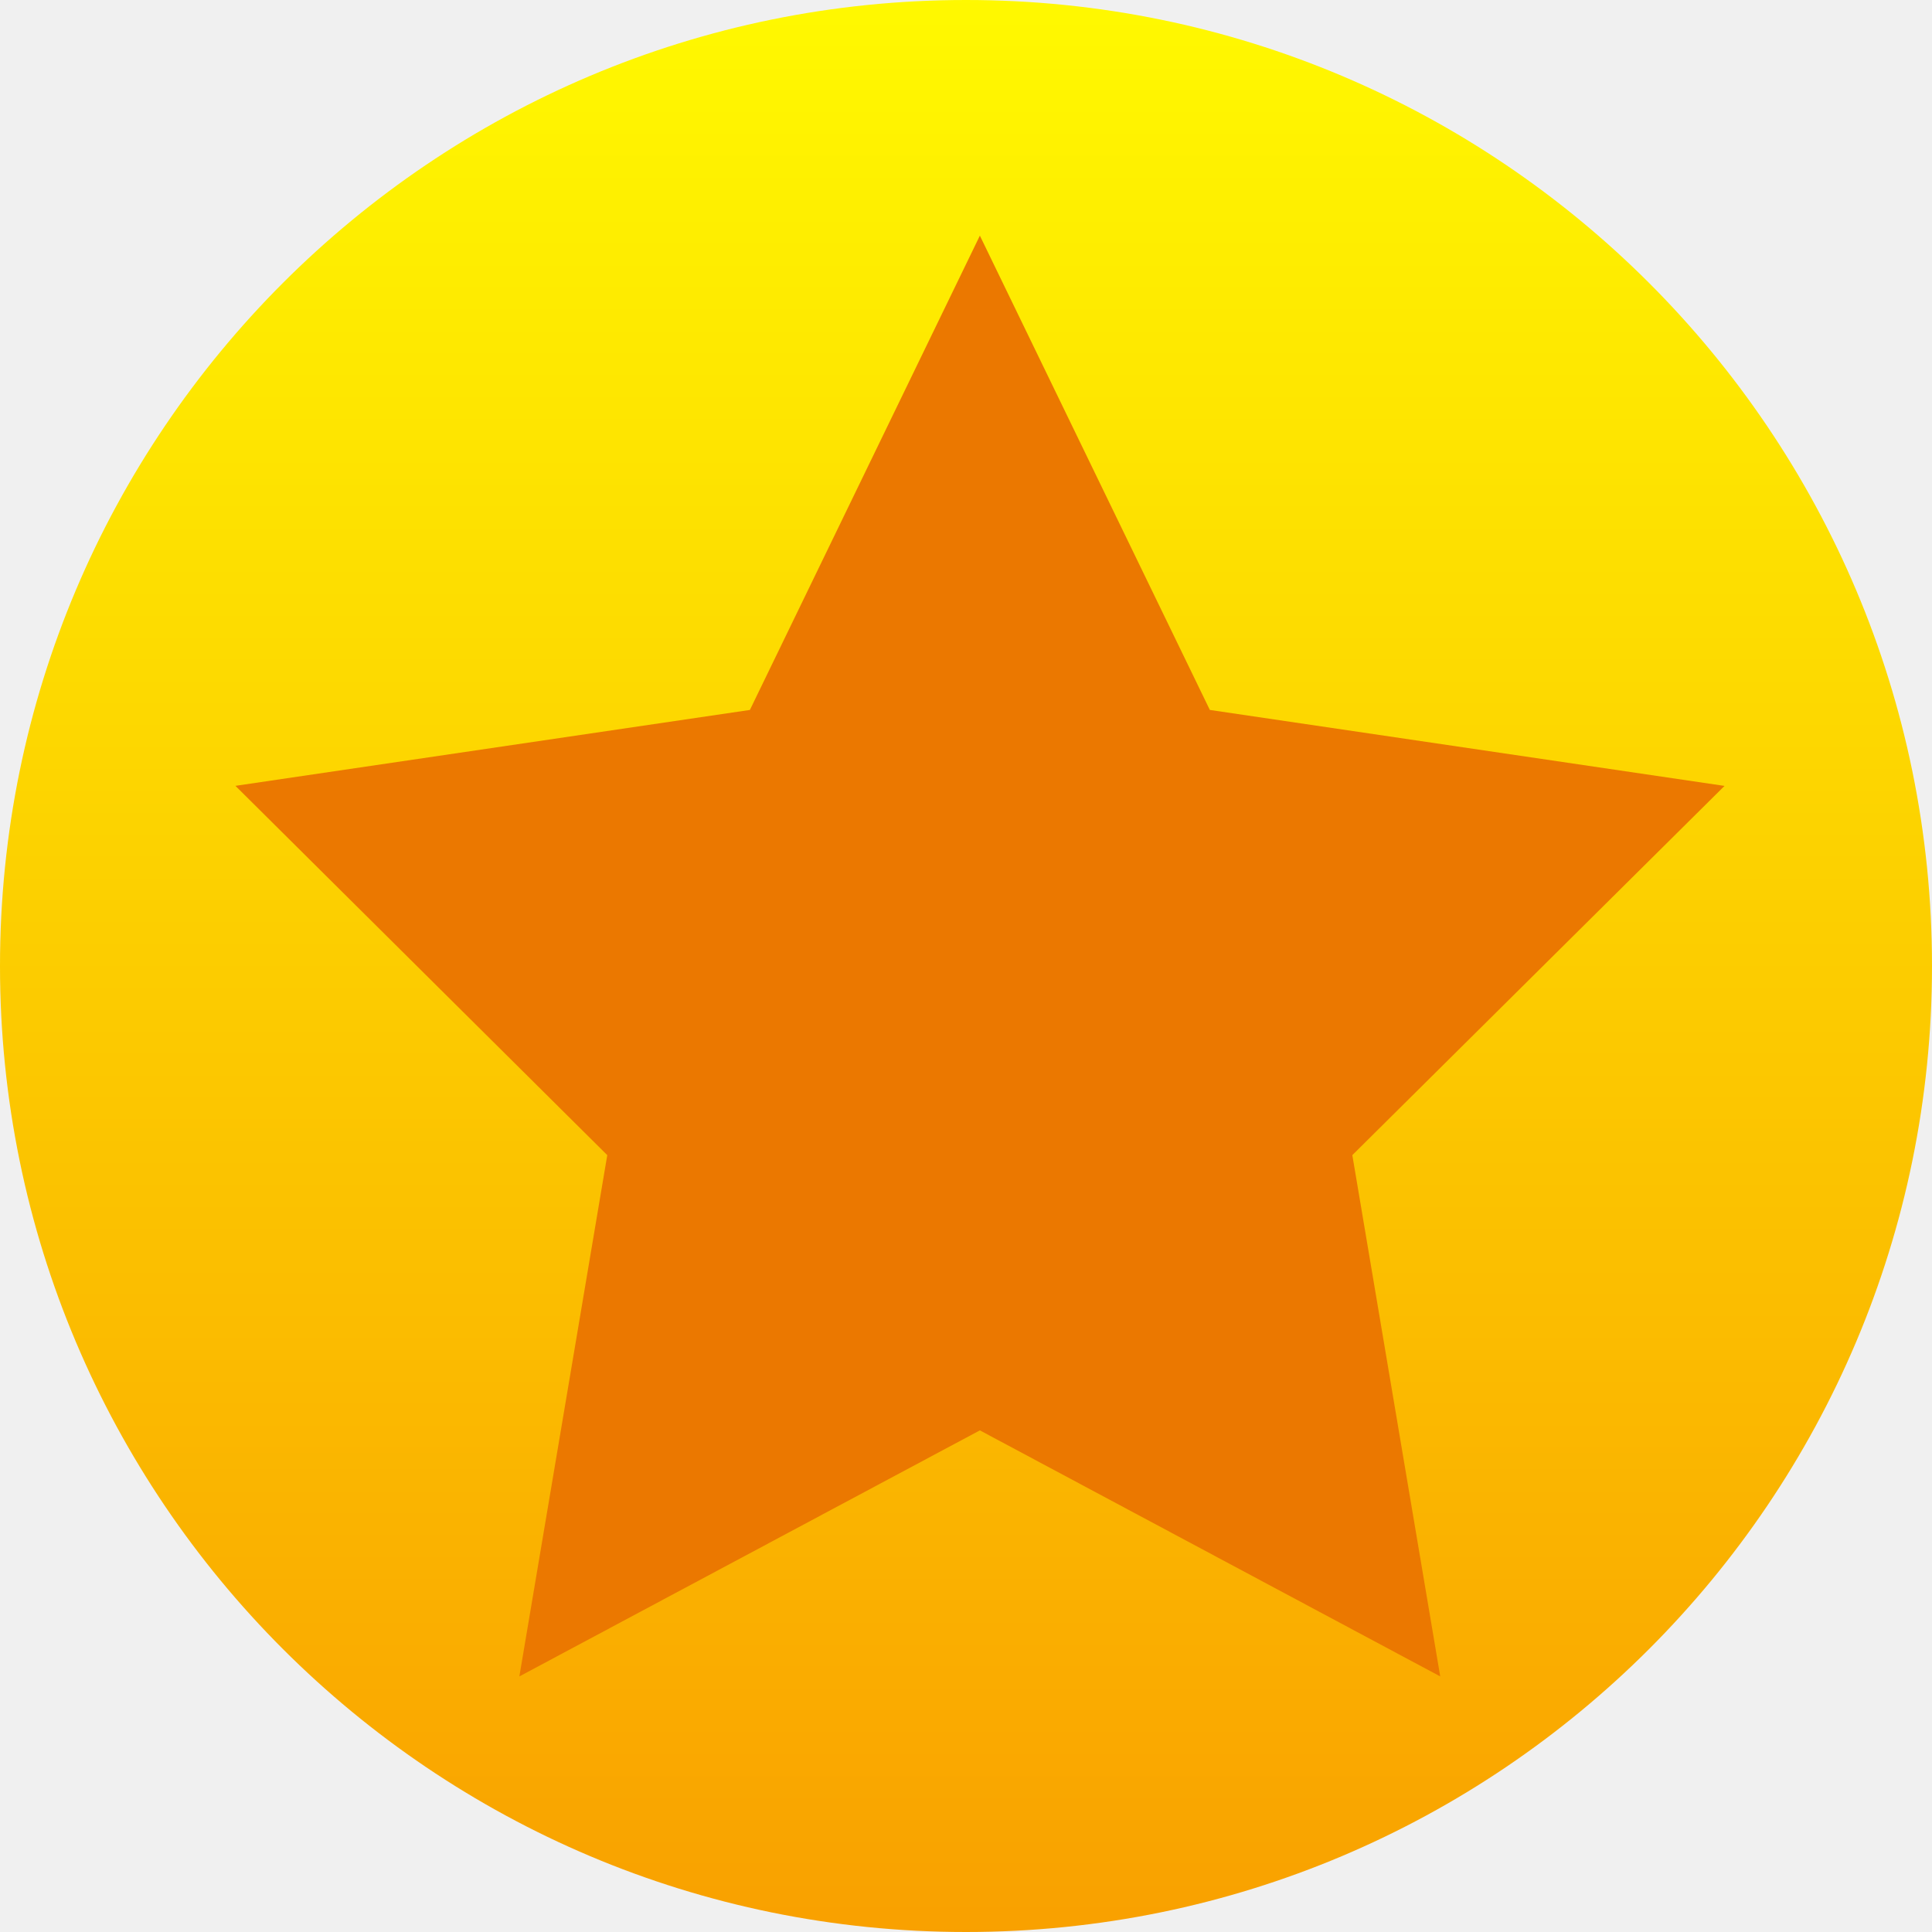
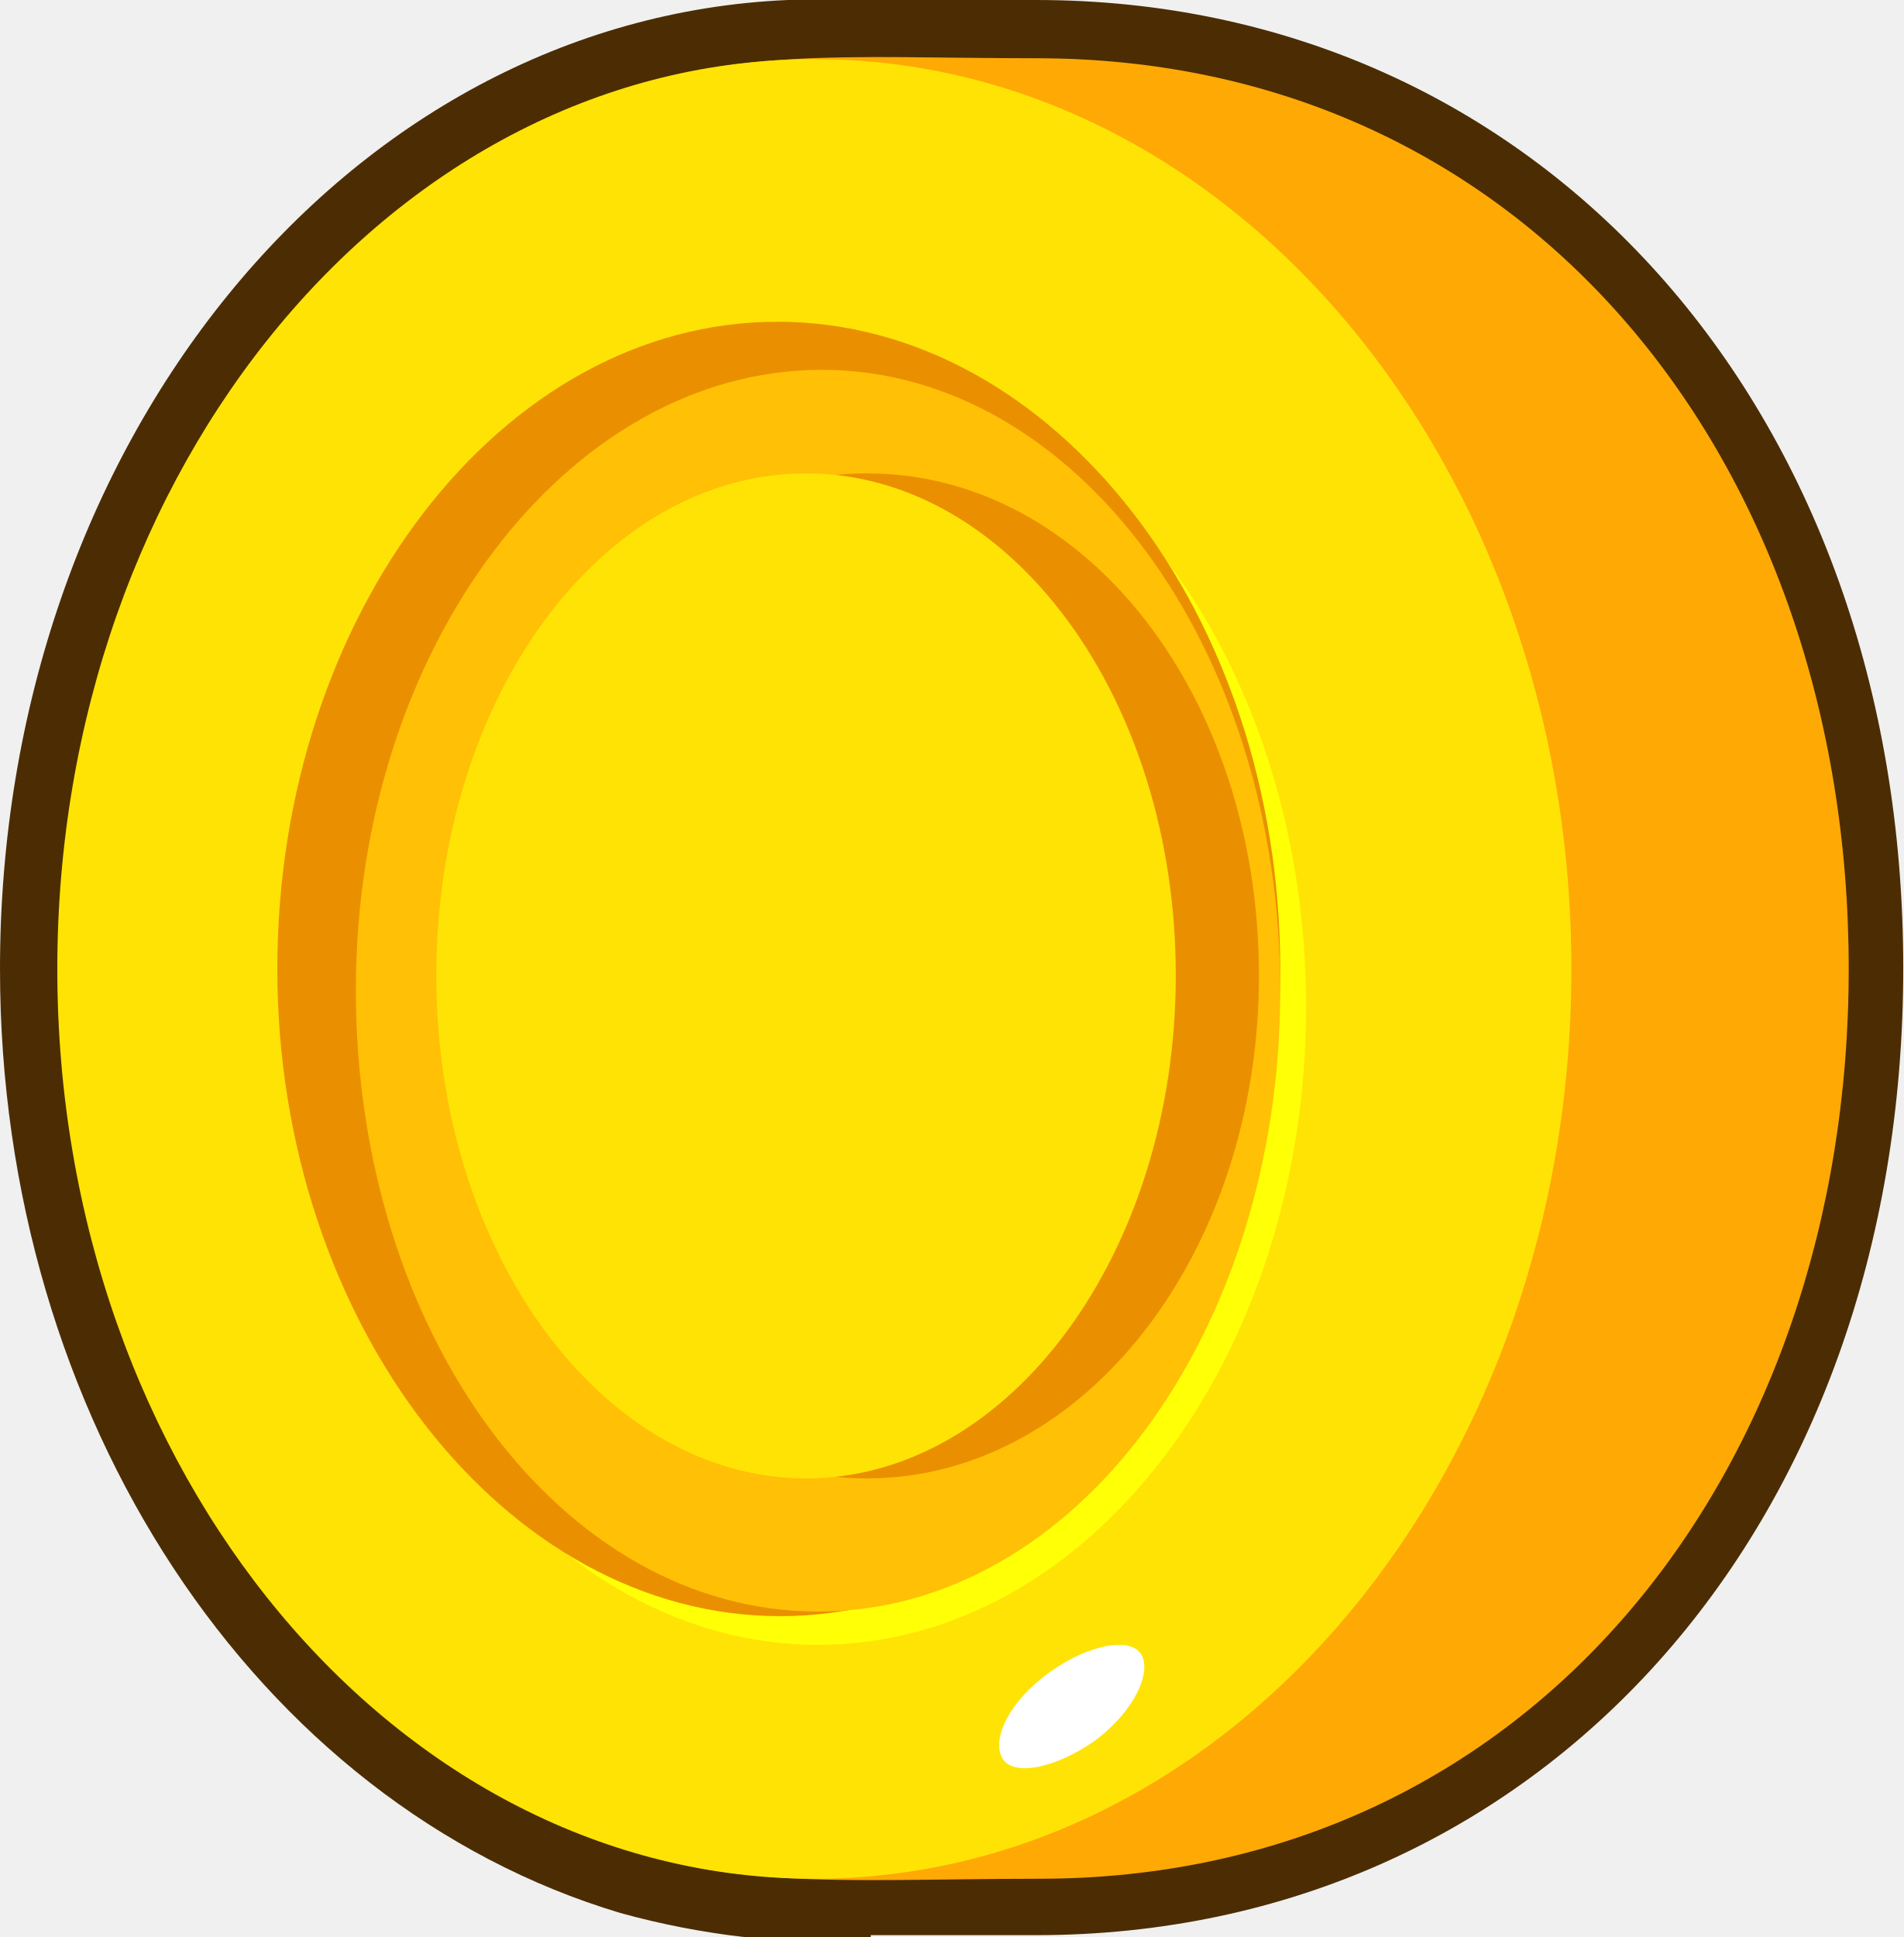
- <svg xmlns="http://www.w3.org/2000/svg" width="28" height="28" viewBox="0 0 28 28">
+ <svg xmlns="http://www.w3.org/2000/svg" viewBox="0 0 20.59 20.95">
  <defs>
-     <linearGradient id="linear-gradient" x1="0.5" x2="0.5" y2="1" gradientUnits="objectBoundingBox">
-       <stop offset="0" stop-color="#fff900" />
-       <stop offset="1" stop-color="#f9a000" />
-     </linearGradient>
+     <style>.cls-1{fill:#4c2d03;}.cls-2{fill:#ffa905;}.cls-3{fill:#ffe305;}.cls-4{fill:#ffff05;}.cls-5{fill:#ea9000;}.cls-6{fill:#ffc005;}.cls-7{fill:#fff;}</style>
  </defs>
-   <g id="Group_227" data-name="Group 227" transform="translate(-851 -2)">
-     <circle id="Ellipse_23" data-name="Ellipse 23" cx="14" cy="14" r="14" transform="translate(851 2)" fill="url(#linear-gradient)" />
-     <path id="Path_71" data-name="Path 71" d="M96.933,79.943,93.6,73.069l-3.333,6.874-7.456,1.1L88.2,86.395l-1.274,7.555L93.6,90.384l6.672,3.566-1.274-7.555,5.394-5.351Z" transform="translate(771.601 -67.654)" fill="#eb7800" />
+   <g id="Layer_2" data-name="Layer 2">
+     <g id="Layer_19" data-name="Layer 19">
+       <path class="cls-1" d="M11.21.63c-1,0-1.9,0-2.67,0C4.14.81.62,5.15.62,10.48.62,15.12,3.3,19,6.9,20.05a14.87,14.87,0,0,0,4.31.27c5.33,0,8.76-4.41,8.76-9.84S16.54.63,11.21.63Z" />
+       <path class="cls-1" d="M9.42,21a8.78,8.78,0,0,1-2.71-.31C2.77,19.51,0,15.33,0,10.48,0,4.8,3.74.21,8.52,0l.94,0h1.75c5.43,0,9.38,4.4,9.38,10.47s-3.95,10.46-9.38,10.46H9.42Zm0-19.71-.88,0c-4.12.16-7.34,4.21-7.34,9.22,0,4.3,2.4,8,5.83,9a10.39,10.39,0,0,0,3.16.26h1c4.72,0,8.14-3.88,8.14-9.22s-3.42-9.23-8.14-9.23H9.46Z" />
+       <path class="cls-2" d="M20,10.48c0,5.43-3.43,9.84-8.76,9.84-2.16,0-3.66.16-5-.58-3.09-1.66-4.62-5.51-4.62-9.26S3.12,2.75,6.43,1.14C7.77.49,9.14.63,11.21.63,16.54.63,20,5,20,10.48Z" />
+       <ellipse class="cls-3" cx="8.81" cy="10.48" rx="8.19" ry="9.84" />
+       <path class="cls-4" d="M14.13,10.89c0,3.81-2.36,6.9-5.28,6.9s-5.28-3.09-5.28-6.9S5.93,4,8.85,4,14.13,7.08,14.13,10.89Z" />
+       <path class="cls-5" d="M13.85,10.48c0,3.83-2.43,7-5.41,7S3,14.31,3,10.48s2.42-7,5.41-7S13.85,6.64,13.85,10.48Z" />
+       <path class="cls-6" d="M13.85,10.71c0,3.71-2.22,6.72-5,6.72s-5-3-5-6.72S6.15,4,8.89,4,13.85,7,13.85,10.71Z" />
+       <path class="cls-5" d="M13.62,10.55c0,3-1.89,5.44-4.24,5.44s-4.24-2.44-4.24-5.44S7,5.12,9.38,5.12,13.62,7.55,13.62,10.55Z" />
+       <path class="cls-3" d="M12.72,10.55c0,3-1.8,5.44-4,5.44s-4-2.44-4-5.44,1.79-5.43,4-5.43S12.72,7.55,12.72,10.55Z" />
+       <path class="cls-7" d="M11.84,18.83c-.43.3-.89.39-1,.18s.08-.61.51-.92.89-.39,1-.19S12.26,18.52,11.84,18.83Z" />
+     </g>
  </g>
</svg>
